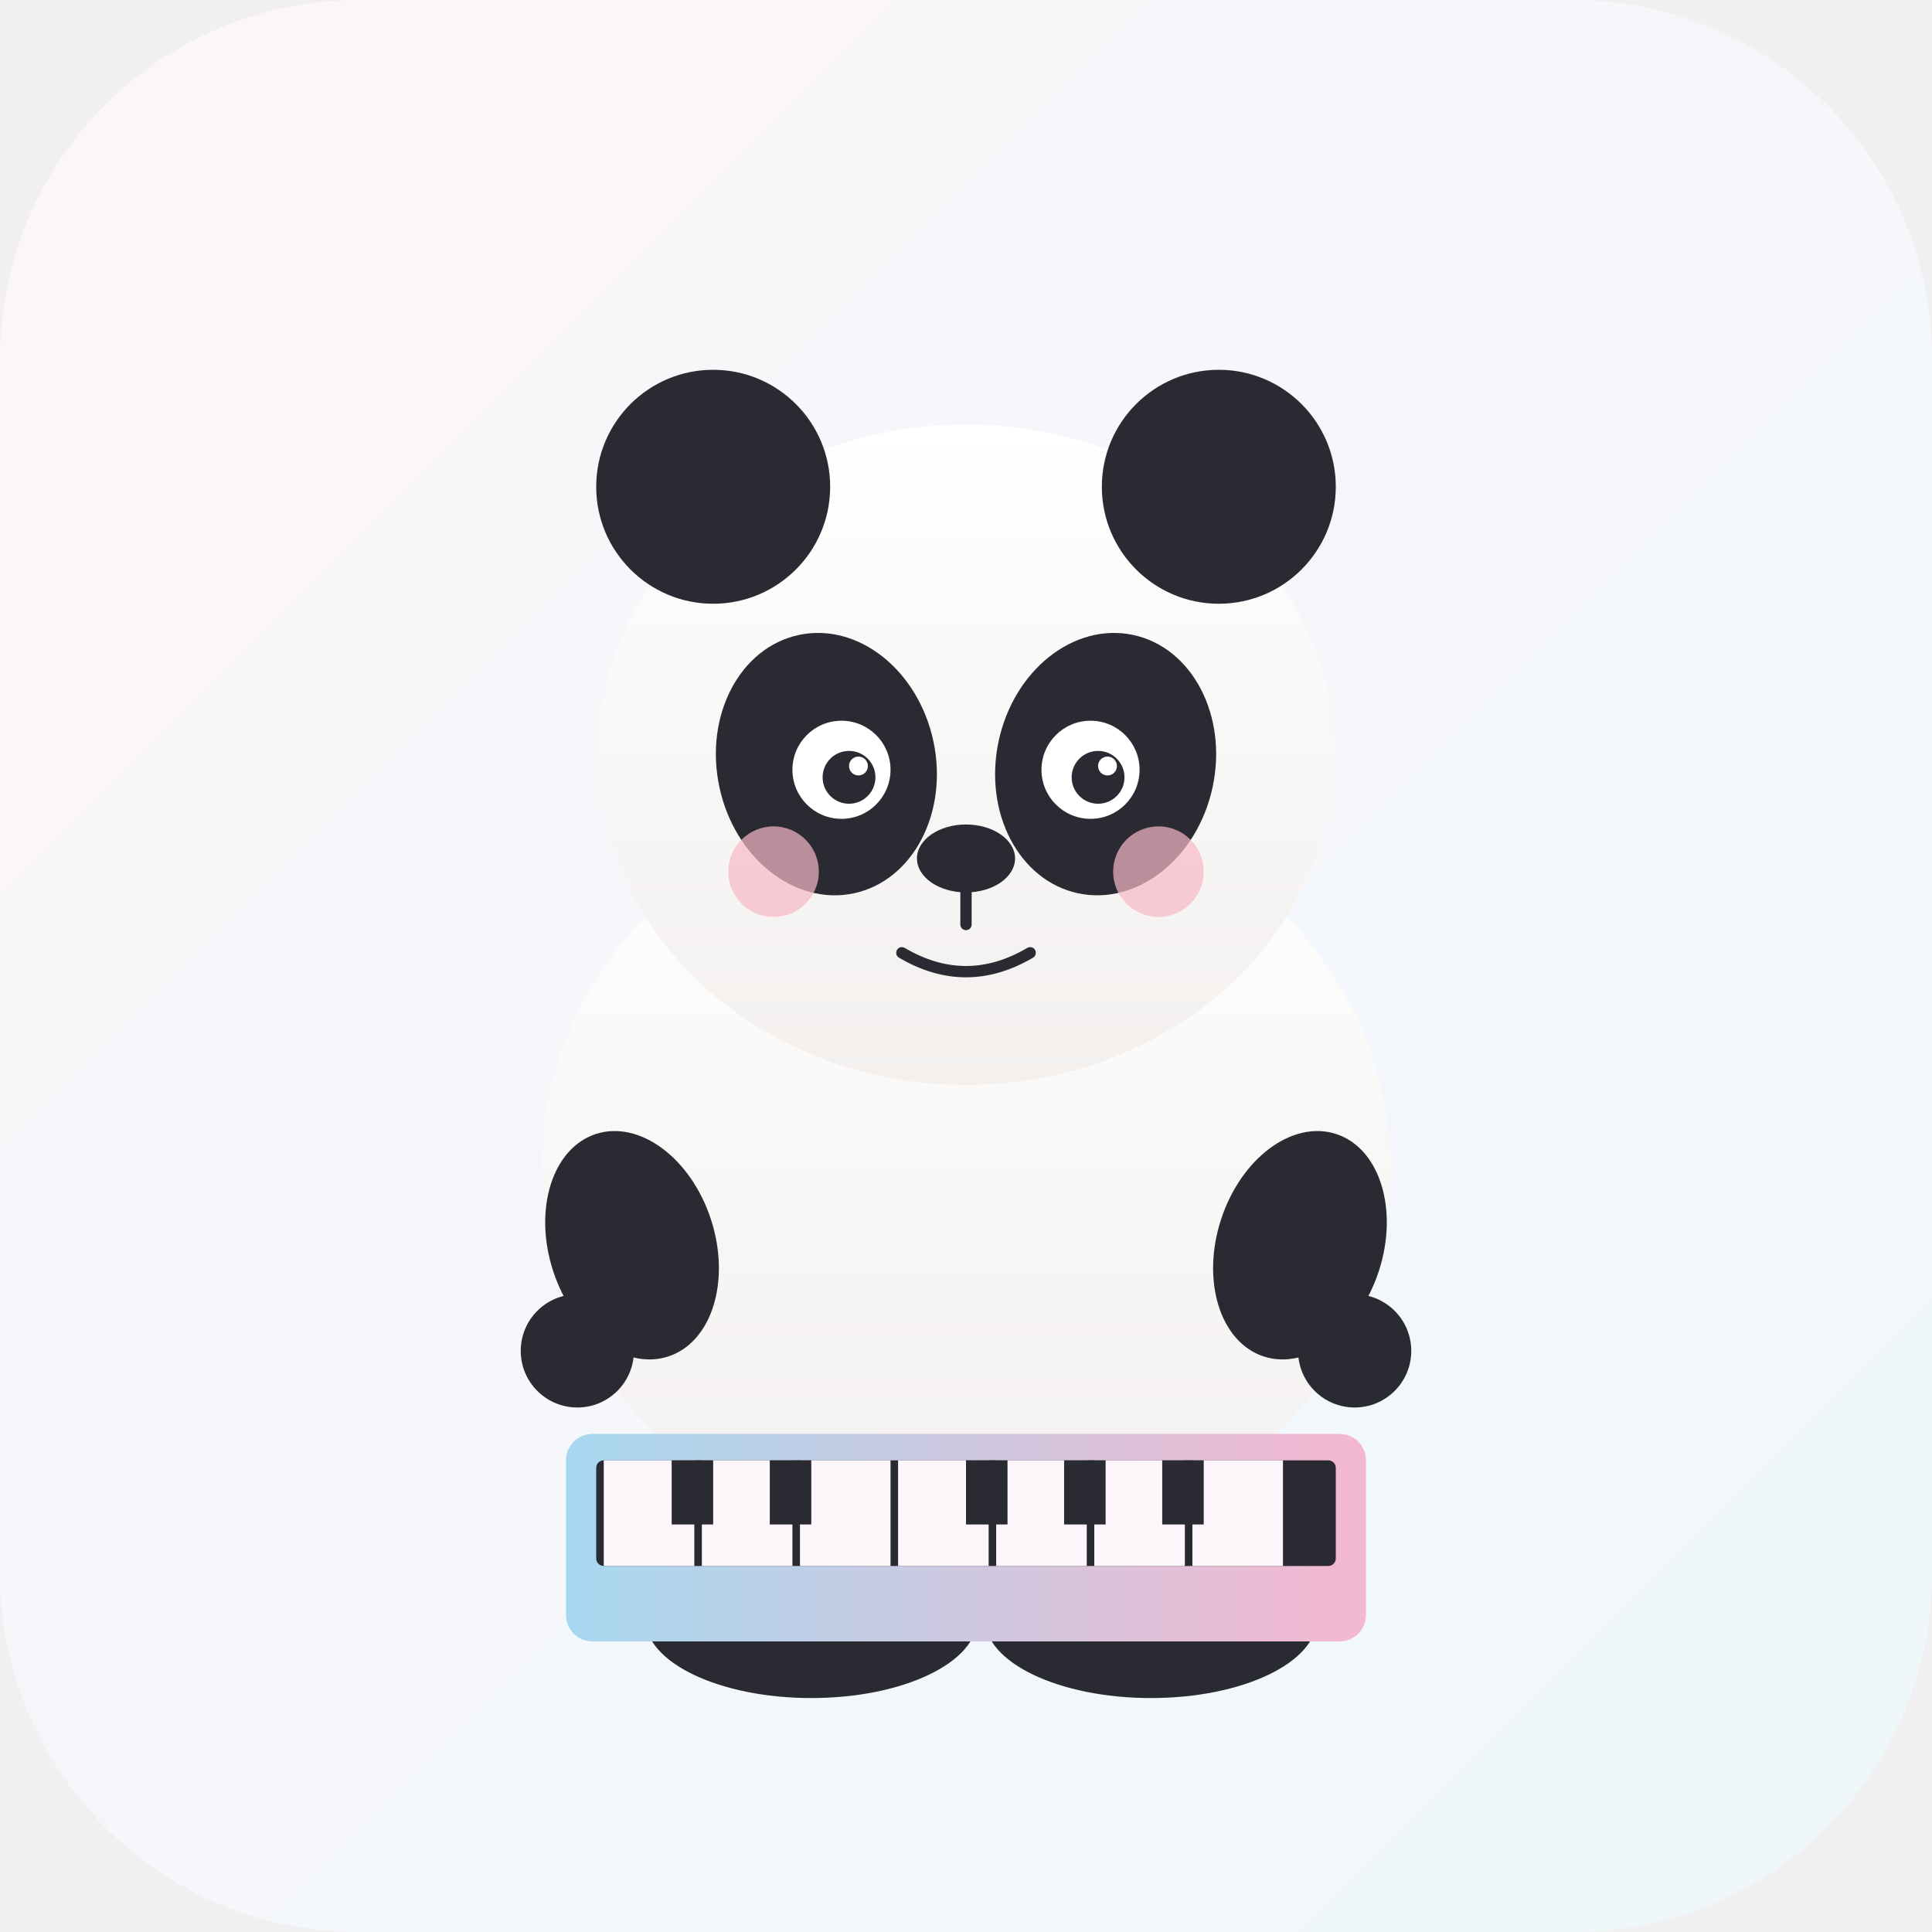
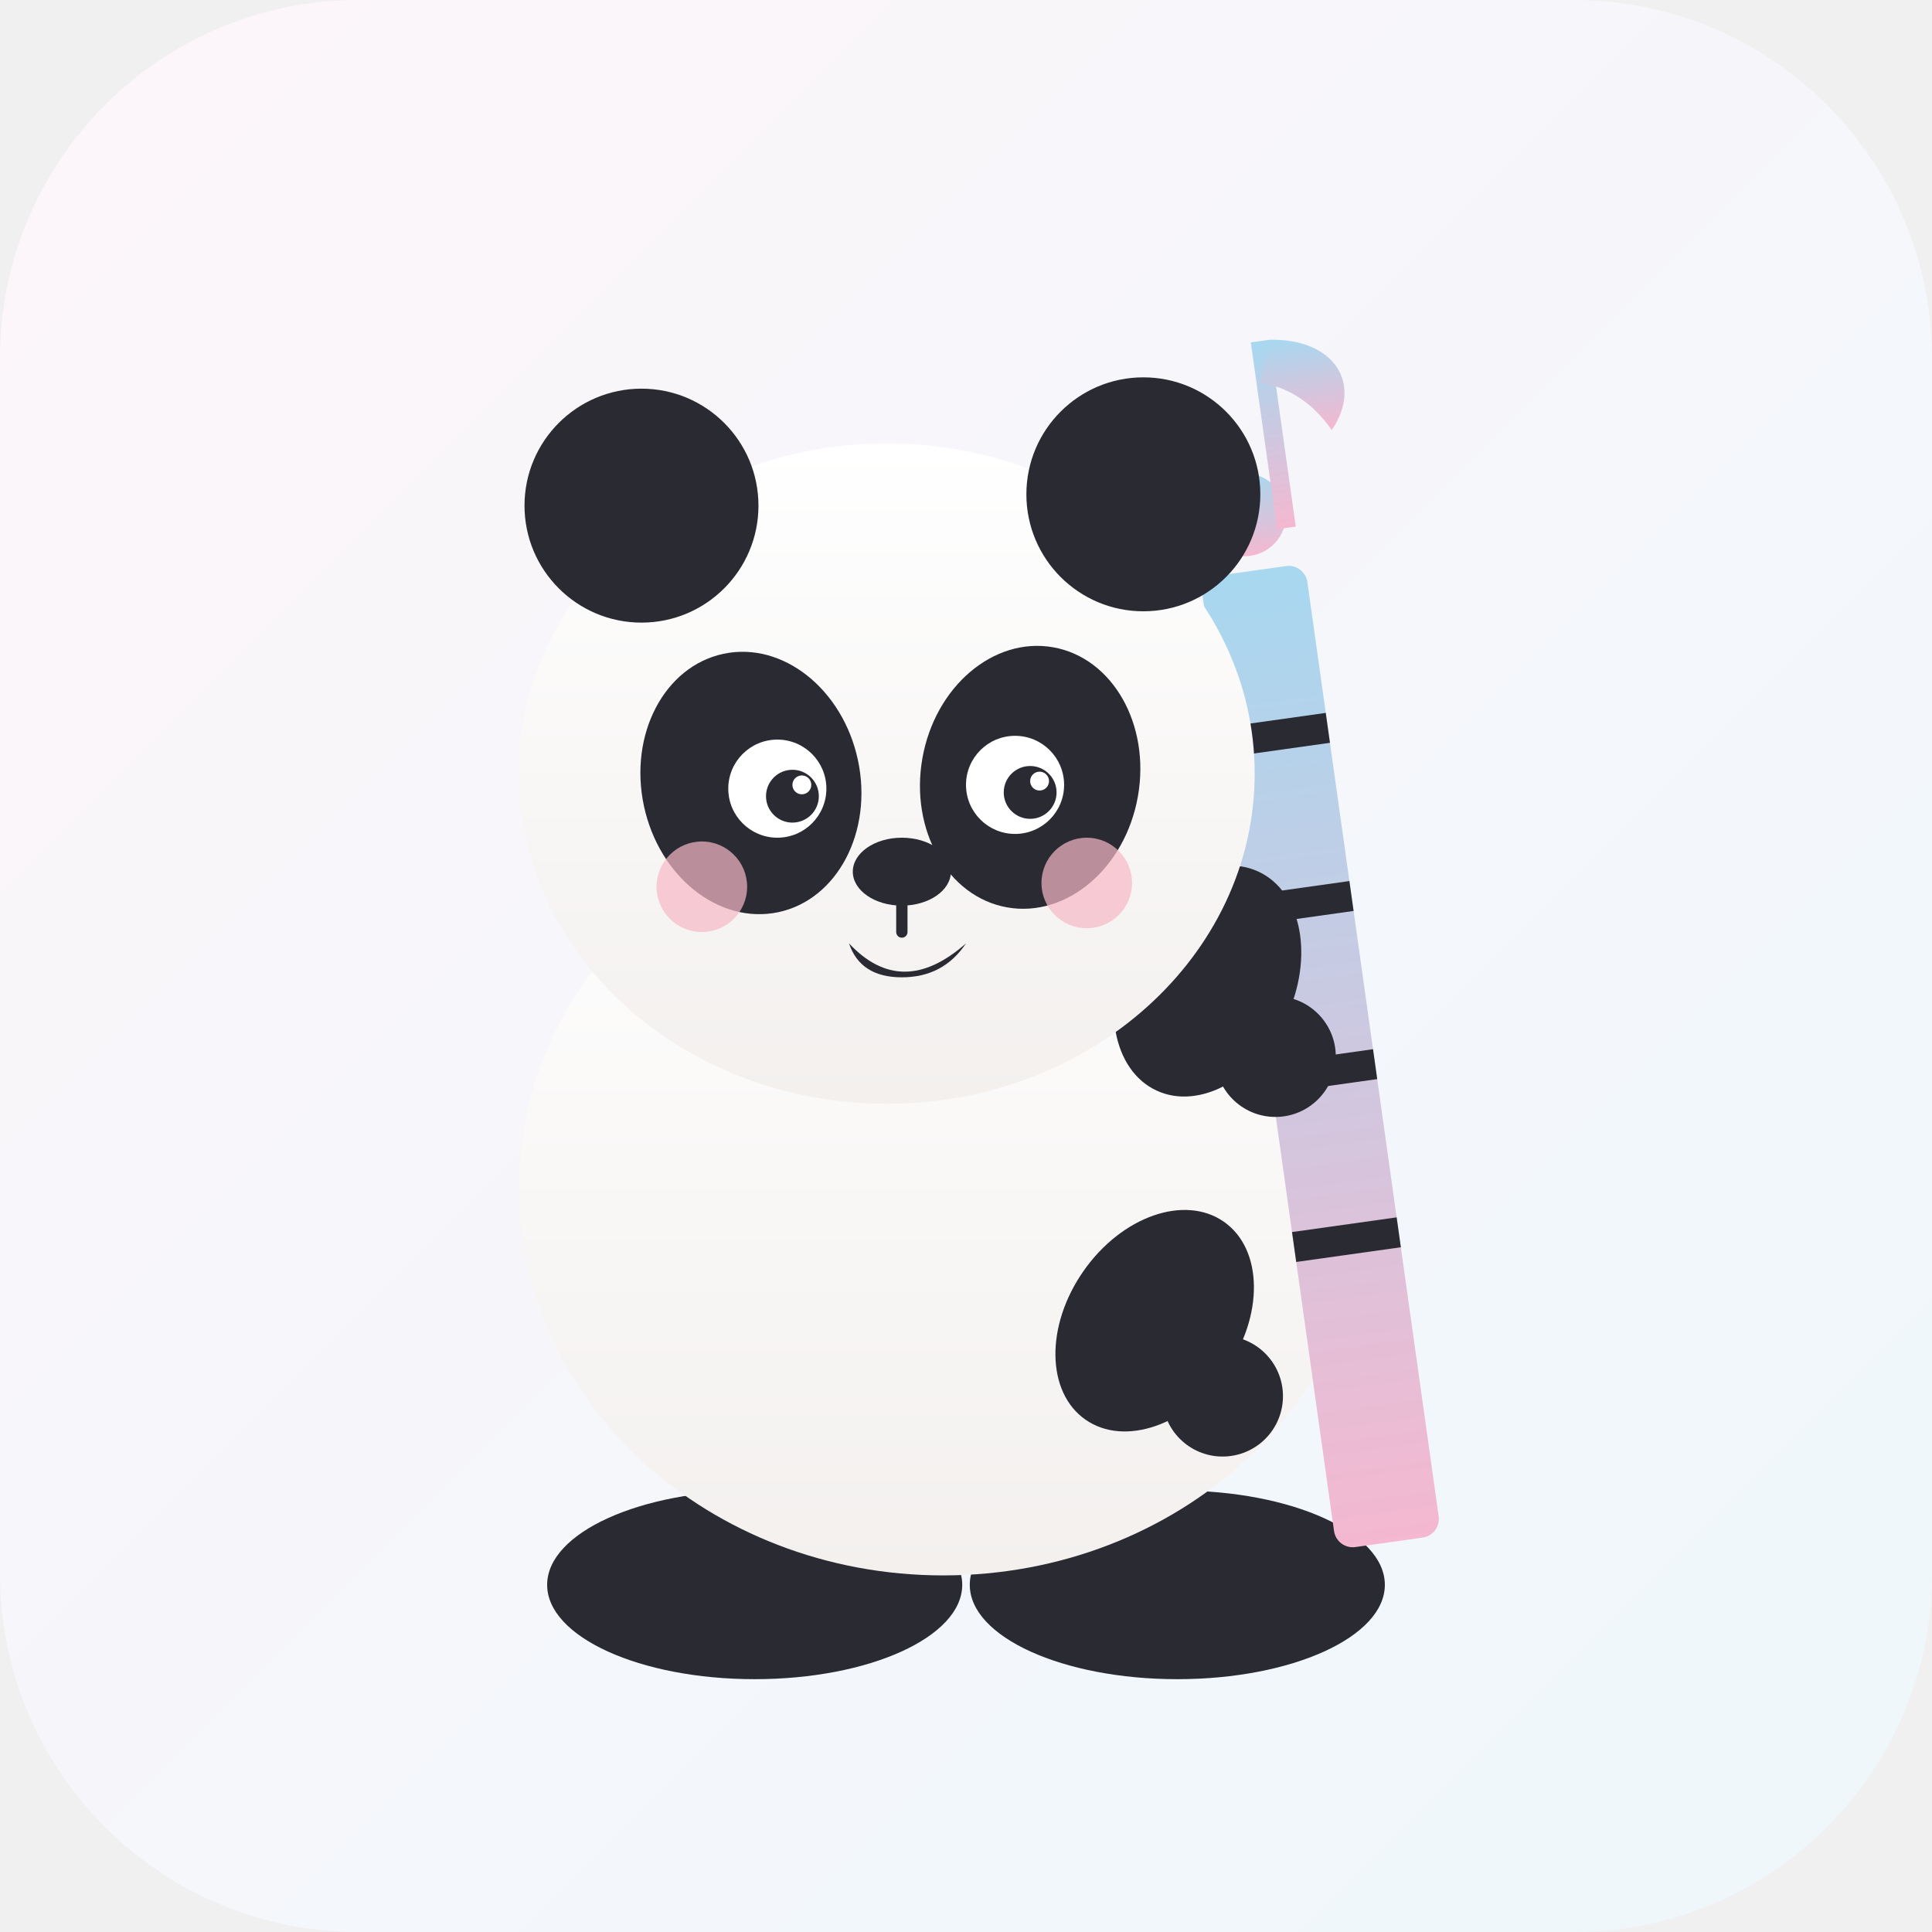
<svg xmlns="http://www.w3.org/2000/svg" viewBox="0 0 1024 1024">
  <defs>
    <linearGradient id="bgGrad" x1="0%" y1="0%" x2="100%" y2="100%">
      <stop offset="0%" stop-color="#fdf6fa" />
      <stop offset="100%" stop-color="#eef7fb" />
    </linearGradient>
    <linearGradient id="bodyGrad" x1="0%" y1="0%" x2="0%" y2="100%">
      <stop offset="0%" stop-color="#ffffff" />
      <stop offset="100%" stop-color="#f3f0ee" />
    </linearGradient>
-     <linearGradient id="pianoGrad" x1="0%" y1="0%" x2="100%" y2="0%">
+     <linearGradient id="keyStickGrad" x1="0%" y1="0%" x2="0%" y2="100%">
      <stop offset="0%" stop-color="#a7d8f0" />
      <stop offset="100%" stop-color="#f4b8d0" />
    </linearGradient>
  </defs>
  <rect x="0" y="0" width="1024" height="1024" rx="190" fill="url(#bgGrad)" />
-   <path d="M 390 720 Q 370 800 405 850 L 475 850 Q 465 770 465 710 Z" fill="#2a2a32" />
-   <path d="M 650 720 Q 670 800 635 850 L 565 850 Q 575 770 575 710 Z" fill="#2a2a32" />
-   <ellipse cx="430" cy="858" rx="88" ry="42" fill="#2a2a32" />
-   <ellipse cx="610" cy="858" rx="88" ry="42" fill="#2a2a32" />
-   <ellipse cx="512" cy="620" rx="225" ry="205" fill="url(#bodyGrad)" />
-   <ellipse cx="335" cy="660" rx="44" ry="62" fill="#2a2a32" transform="rotate(-18 335 660)" />
-   <ellipse cx="689" cy="660" rx="44" ry="62" fill="#2a2a32" transform="rotate(18 689 660)" />
-   <circle cx="306" cy="716" r="30" fill="#2a2a32" />
-   <circle cx="718" cy="716" r="30" fill="#2a2a32" />
-   <ellipse cx="512" cy="400" rx="195" ry="175" fill="url(#bodyGrad)" />
-   <circle cx="378" cy="258" r="62" fill="#2a2a32" />
-   <circle cx="646" cy="258" r="62" fill="#2a2a32" />
-   <ellipse cx="438" cy="405" rx="58" ry="70" fill="#2a2a32" transform="rotate(-12 438 405)" />
-   <ellipse cx="586" cy="405" rx="58" ry="70" fill="#2a2a32" transform="rotate(12 586 405)" />
-   <circle cx="446" cy="408" r="26" fill="#ffffff" />
-   <circle cx="578" cy="408" r="26" fill="#ffffff" />
-   <circle cx="450" cy="412" r="14" fill="#2a2a32" />
-   <circle cx="582" cy="412" r="14" fill="#2a2a32" />
-   <circle cx="455" cy="406" r="5" fill="#ffffff" />
-   <circle cx="587" cy="406" r="5" fill="#ffffff" />
-   <circle cx="410" cy="462" r="24" fill="#f6b8c6" opacity="0.7" />
-   <circle cx="614" cy="462" r="24" fill="#f6b8c6" opacity="0.7" />
-   <ellipse cx="512" cy="455" rx="26" ry="18" fill="#2a2a32" />
-   <path d="M 512 473 L 512 490" stroke="#2a2a32" stroke-width="6" stroke-linecap="round" />
-   <path d="M 478 505 Q 512 525 546 505" stroke="#2a2a32" stroke-width="6" fill="none" stroke-linecap="round" />
-   <g>
-     <rect x="300" y="760" width="424" height="110" rx="14" fill="url(#pianoGrad)" />
-     <rect x="316" y="774" width="392" height="56" rx="4" fill="#2a2a32" />
-     <rect x="320" y="774" width="48" height="56" fill="#fdf6fa" />
-     <rect x="372" y="774" width="48" height="56" fill="#fdf6fa" />
-     <rect x="424" y="774" width="48" height="56" fill="#fdf6fa" />
-     <rect x="476" y="774" width="48" height="56" fill="#fdf6fa" />
-     <rect x="528" y="774" width="48" height="56" fill="#fdf6fa" />
-     <rect x="580" y="774" width="48" height="56" fill="#fdf6fa" />
-     <rect x="632" y="774" width="48" height="56" fill="#fdf6fa" />
-     <rect x="356" y="774" width="22" height="34" fill="#2a2a32" />
-     <rect x="408" y="774" width="22" height="34" fill="#2a2a32" />
-     <rect x="512" y="774" width="22" height="34" fill="#2a2a32" />
-     <rect x="564" y="774" width="22" height="34" fill="#2a2a32" />
-     <rect x="616" y="774" width="22" height="34" fill="#2a2a32" />
+   <ellipse cx="400" cy="840" rx="110" ry="50" fill="#2a2a32" />
+   <ellipse cx="624" cy="840" rx="110" ry="50" fill="#2a2a32" />
+   <ellipse cx="500" cy="630" rx="225" ry="205" fill="url(#bodyGrad)" />
+   <g transform="rotate(-8 700 560)">
+     <rect x="672" y="300" width="56" height="520" rx="10" fill="url(#keyStickGrad)" />
+     <rect x="672" y="380" width="56" height="16" fill="#2a2a32" />
+     <rect x="672" y="470" width="56" height="16" fill="#2a2a32" />
+     <rect x="672" y="560" width="56" height="16" fill="#2a2a32" />
+     <rect x="672" y="650" width="56" height="16" fill="#2a2a32" />
+     <circle cx="700" cy="270" r="22" fill="url(#keyStickGrad)" />
+     <rect x="716" y="180" width="10" height="100" fill="url(#keyStickGrad)" />
+     <path d="M 726 180 C 760 184 772 210 752 232 C 744 216 732 206 718 202 Z" fill="url(#keyStickGrad)" />
  </g>
+   <ellipse cx="640" cy="520" rx="46" ry="64" fill="#2a2a32" transform="rotate(25 640 520)" />
+   <ellipse cx="612" cy="700" rx="46" ry="64" fill="#2a2a32" transform="rotate(35 612 700)" />
+   <circle cx="676" cy="560" r="32" fill="#2a2a32" />
+   <circle cx="648" cy="740" r="32" fill="#2a2a32" />
+   <ellipse cx="470" cy="410" rx="195" ry="175" fill="url(#bodyGrad)" />
+   <circle cx="340" cy="268" r="62" fill="#2a2a32" />
+   <circle cx="606" cy="262" r="62" fill="#2a2a32" />
+   <ellipse cx="398" cy="415" rx="58" ry="70" fill="#2a2a32" transform="rotate(-12 398 415)" />
+   <ellipse cx="546" cy="412" rx="58" ry="70" fill="#2a2a32" transform="rotate(10 546 412)" />
+   <circle cx="412" cy="418" r="26" fill="#ffffff" />
+   <circle cx="538" cy="416" r="26" fill="#ffffff" />
+   <circle cx="420" cy="422" r="14" fill="#2a2a32" />
+   <circle cx="546" cy="420" r="14" fill="#2a2a32" />
+   <circle cx="425" cy="416" r="5" fill="#ffffff" />
+   <circle cx="551" cy="414" r="5" fill="#ffffff" />
+   <circle cx="372" cy="470" r="24" fill="#f6b8c6" opacity="0.7" />
+   <circle cx="576" cy="468" r="24" fill="#f6b8c6" opacity="0.7" />
+   <ellipse cx="478" cy="462" rx="26" ry="18" fill="#2a2a32" />
+   <path d="M 478 480 L 478 494" stroke="#2a2a32" stroke-width="6" stroke-linecap="round" />
+   <path d="M 450 500 Q 478 530 512 500 Q 500 518 478 518 Q 456 518 450 500 Z" fill="#2a2a32" />
</svg>
